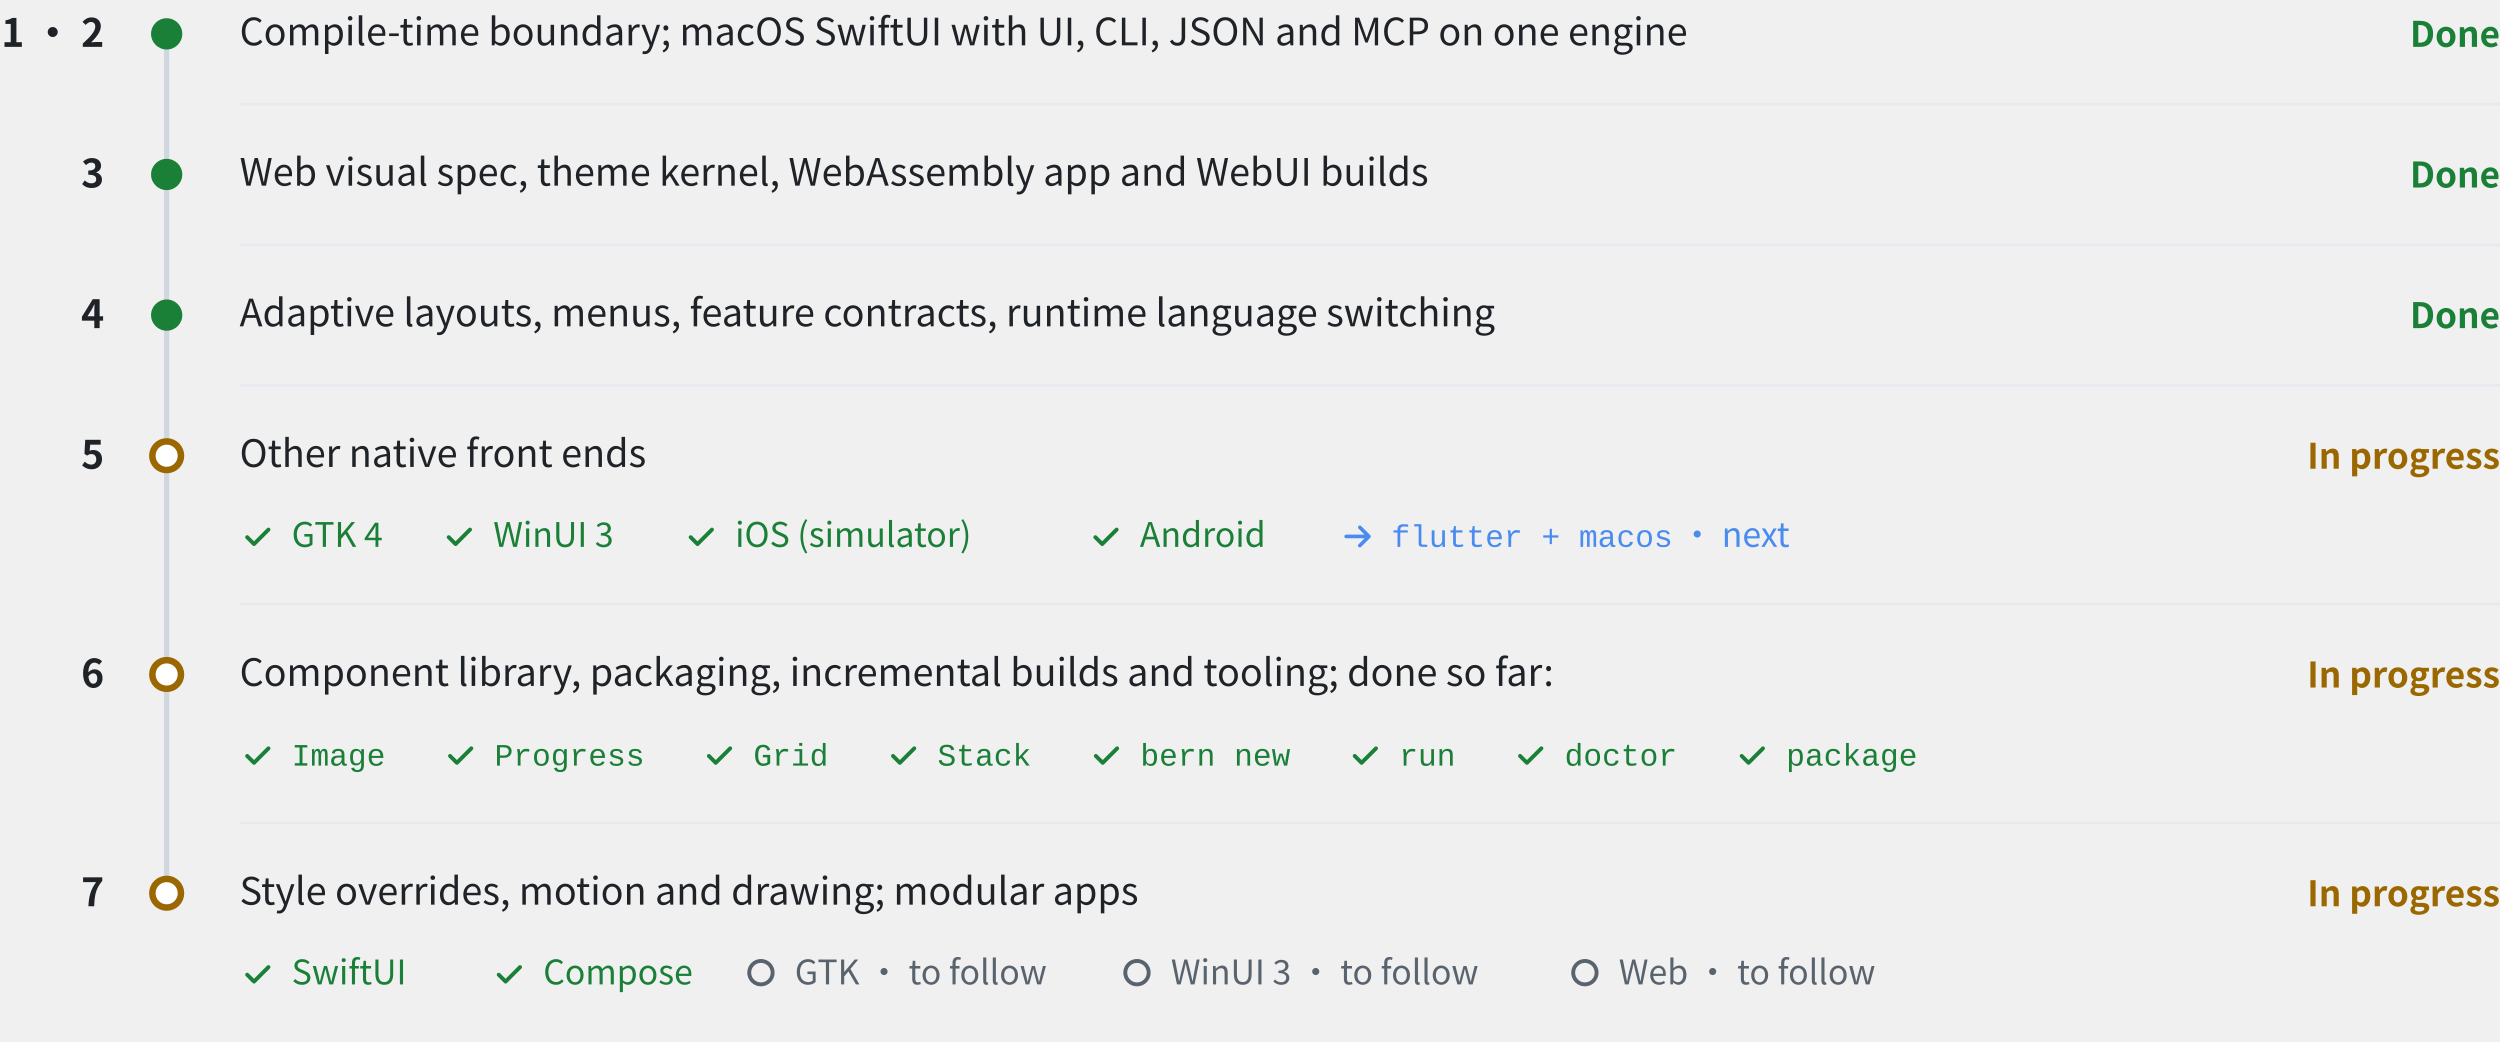
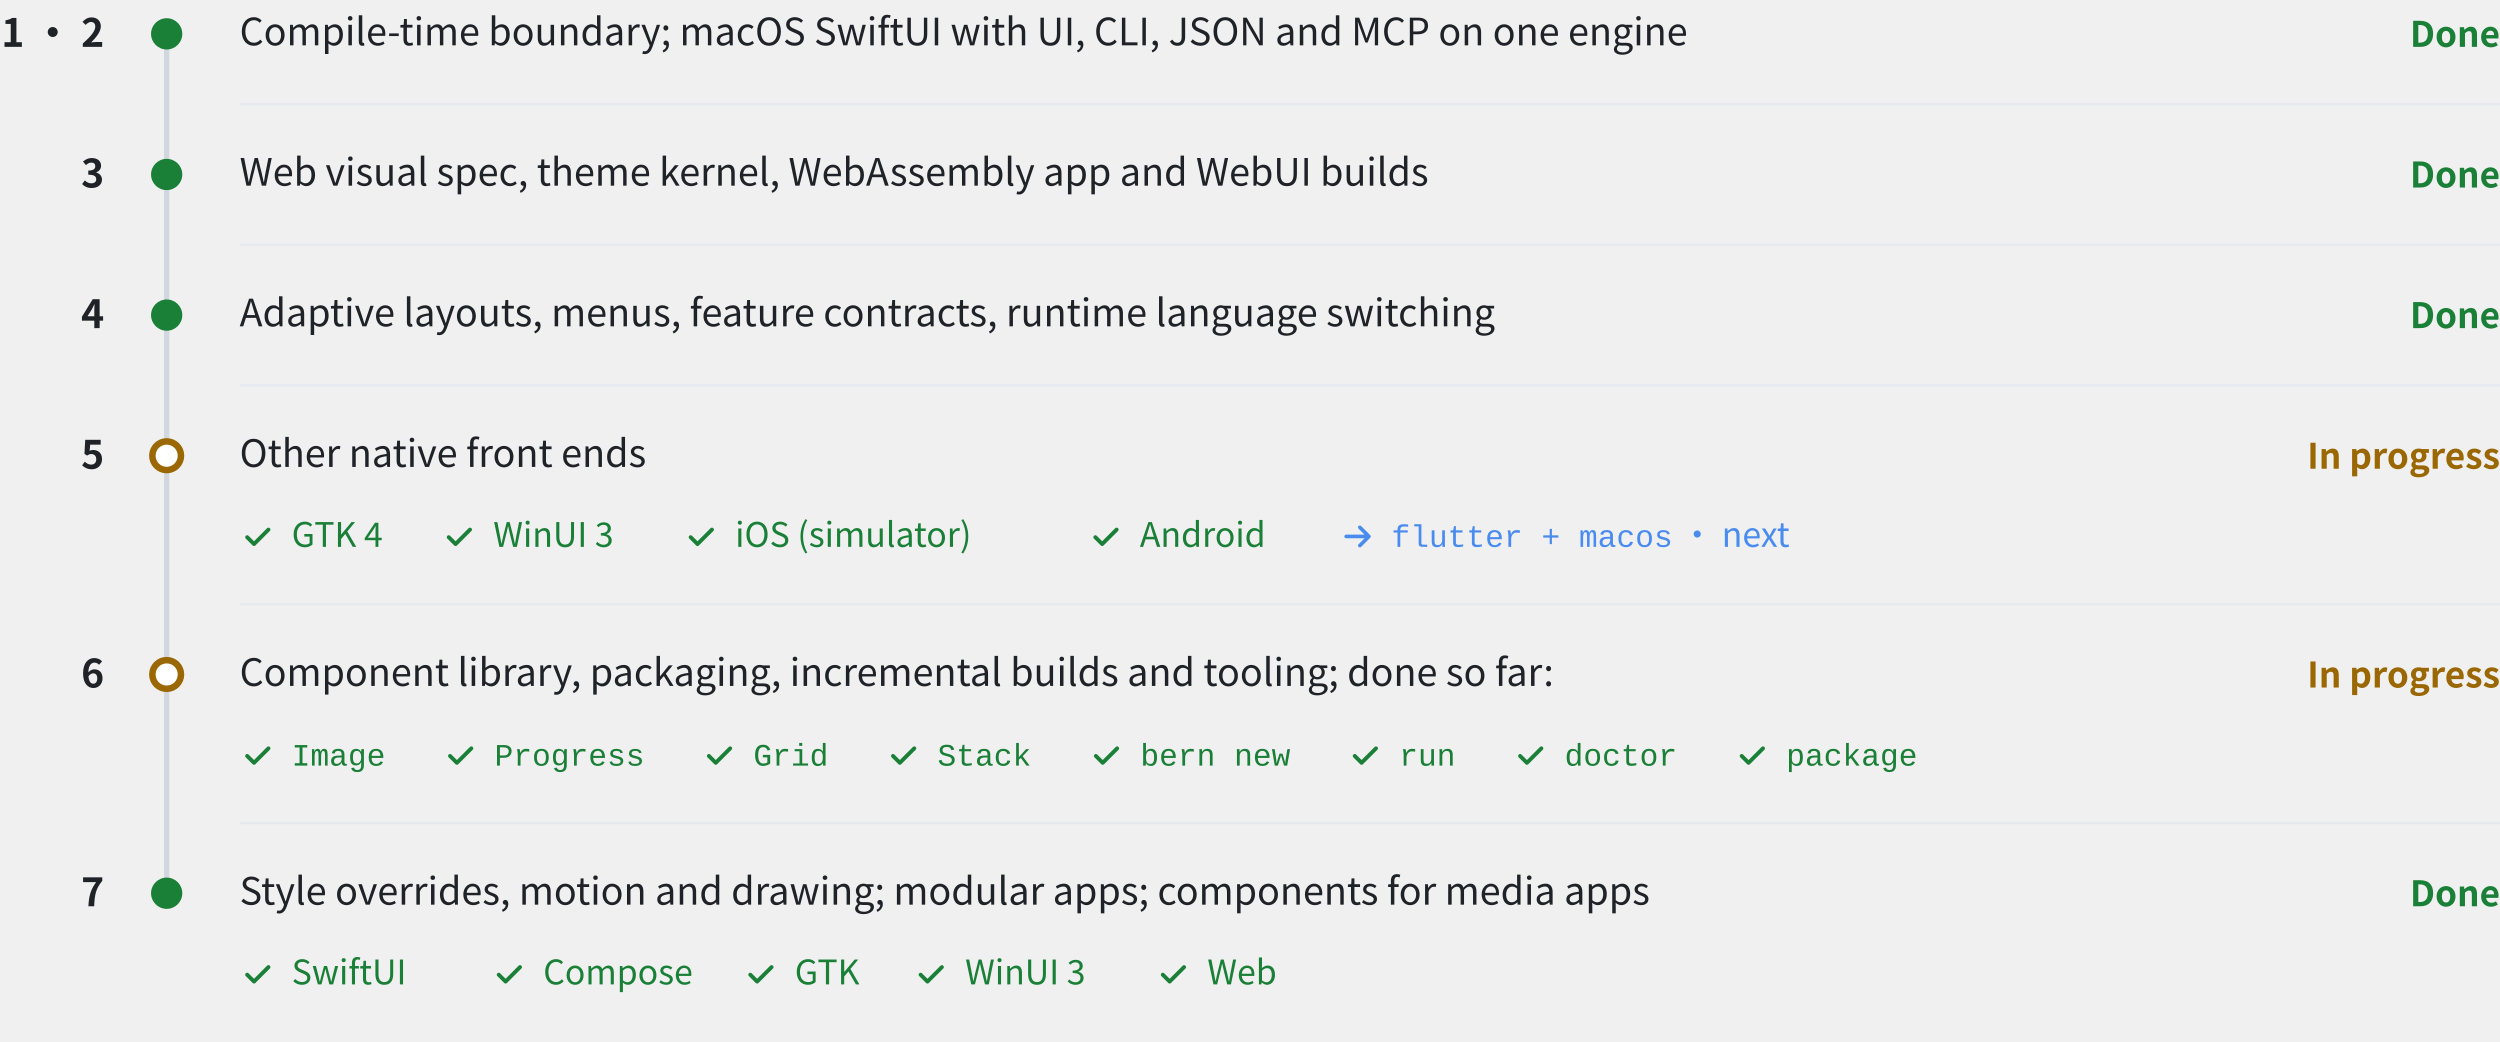
<svg xmlns="http://www.w3.org/2000/svg" viewBox="0 0 960 400" width="960" height="400" font-family="-apple-system, BlinkMacSystemFont, 'Segoe UI', 'PingFang SC', 'Hiragino Sans GB', 'Microsoft YaHei', 'Noto Sans CJK SC', 'Helvetica Neue', Arial, sans-serif">
  <defs>
    <symbol id="bern-logo" viewBox="0 0 1024 1024">
      <defs>
        <clipPath id="bern-symbol-disc">
          <circle cx="512" cy="512" r="512" />
        </clipPath>
      </defs>
      <g clip-path="url(#bern-symbol-disc)">
        <rect width="1024" height="1024" fill="#4A8BEF" />
        <path fill="#24324D" d="M 290.4 372.1 C 270.7 579.3 309.8 827.6 392.0 1060.0 L 1100 1100 L 1060.0 880.0 C 1013.0 692.2 904.4 451.5 684.3 270.5 A 14 14 0 0 0 662.4 286.5 C 693.7 364.2 711.6 444.8 715.3 529.4 A 36 36 0 0 1 691.6 564.9 C 620.6 590.7 549.5 616.5 478.5 642.4 A 36 36 0 0 1 436.0 628.1 C 383.8 547.6 344.6 461.1 317.8 369.5 A 14 14 0 0 0 290.4 372.1 Z" />
        <ellipse rx="22" ry="36" fill="#E8F4FF" transform="translate(520 760) rotate(-20)" />
        <ellipse rx="22" ry="36" fill="#E8F4FF" transform="translate(748 668) rotate(-20)" />
      </g>
    </symbol>
  </defs>
  <line x1="64" y1="13" x2="64" y2="343" stroke="#D0D7DE" stroke-width="2" />
  <circle cx="64" cy="13" r="6" fill="#1A7F37" />
  <circle cx="64" cy="67" r="6" fill="#1A7F37" />
  <circle cx="64" cy="121" r="6" fill="#1A7F37" />
  <circle cx="64" cy="175" r="5.5" fill="#FFFFFF" stroke="#9A6700" stroke-width="2.5" />
  <circle cx="64" cy="259" r="5.5" fill="#FFFFFF" stroke="#9A6700" stroke-width="2.5" />
-   <circle cx="64" cy="343" r="5.5" fill="#FFFFFF" stroke="#9A6700" stroke-width="2.5" />
+   <circle cx="64" cy="343" r="6" fill="#1A7F37" />
  <text x="40" y="18" font-size="15" font-weight="700" text-anchor="end" fill="#1F2328">1 · 2</text>
  <text x="92.0" y="17.4" font-size="14.5" fill="#1F2328">Compile-time boundary; macOS SwiftUI with UI, CLI, JSON and MCP on one engine</text>
  <text x="960.0" y="18.0" font-size="13.5" font-weight="700" fill="#1A7F37" text-anchor="end">Done</text>
  <line x1="92" y1="40.0" x2="960" y2="40.0" stroke="#E6EAEF" />
  <text x="40" y="72" font-size="15" font-weight="700" text-anchor="end" fill="#1F2328">3</text>
  <text x="92.0" y="71.3" font-size="14.5" fill="#1F2328">Web visual spec, theme kernel, WebAssembly app and WebUI builds</text>
  <text x="960.0" y="72.0" font-size="13.5" font-weight="700" fill="#1A7F37" text-anchor="end">Done</text>
  <line x1="92" y1="94.0" x2="960" y2="94.0" stroke="#E6EAEF" />
  <text x="40" y="126" font-size="15" font-weight="700" text-anchor="end" fill="#1F2328">4</text>
  <text x="92.0" y="125.3" font-size="14.5" fill="#1F2328">Adaptive layouts, menus, feature contracts, runtime language switching</text>
  <text x="960.0" y="126.0" font-size="13.5" font-weight="700" fill="#1A7F37" text-anchor="end">Done</text>
  <line x1="92" y1="148.0" x2="960" y2="148.0" stroke="#E6EAEF" />
  <text x="40" y="180" font-size="15" font-weight="700" text-anchor="end" fill="#1F2328">5</text>
  <text x="92.0" y="179.3" font-size="14.5" fill="#1F2328">Other native front ends</text>
  <g transform="translate(92.0 210.0)">
    <g transform="translate(0.0 -11.0) scale(0.5833)" fill="none" stroke="#1A7F37" stroke-width="2.6" stroke-linecap="round" stroke-linejoin="round" color="#1A7F37">
      <path d="m5 12.5 4.5 4.5L19 7.5" />
    </g>
    <text x="20" y="0" font-size="13" font-weight="500" fill="#1A7F37">GTK 4</text>
  </g>
  <g transform="translate(169.4 210.0)">
    <g transform="translate(0.0 -11.0) scale(0.5833)" fill="none" stroke="#1A7F37" stroke-width="2.6" stroke-linecap="round" stroke-linejoin="round" color="#1A7F37">
      <path d="m5 12.5 4.5 4.5L19 7.5" />
    </g>
    <text x="20" y="0" font-size="13" font-weight="500" fill="#1A7F37">WinUI 3</text>
  </g>
  <g transform="translate(262.3 210.0)">
    <g transform="translate(0.0 -11.0) scale(0.5833)" fill="none" stroke="#1A7F37" stroke-width="2.6" stroke-linecap="round" stroke-linejoin="round" color="#1A7F37">
      <path d="m5 12.5 4.5 4.5L19 7.5" />
    </g>
    <text x="20" y="0" font-size="13" font-weight="500" fill="#1A7F37">iOS (simulator)</text>
  </g>
  <g transform="translate(417.7 210.0)">
    <g transform="translate(0.0 -11.0) scale(0.5833)" fill="none" stroke="#1A7F37" stroke-width="2.6" stroke-linecap="round" stroke-linejoin="round" color="#1A7F37">
      <path d="m5 12.5 4.5 4.5L19 7.5" />
    </g>
    <text x="20" y="0" font-size="13" font-weight="500" fill="#1A7F37">Android</text>
  </g>
  <g transform="translate(514.3 210.0)">
    <g transform="translate(0.0 -11.0) scale(0.5833)" fill="none" stroke="#4A8BEF" stroke-width="2.4" stroke-linecap="round" stroke-linejoin="round" color="#4A8BEF">
      <path d="M4.5 12h15M13.5 6l6 6-6 6" />
    </g>
    <text x="20" y="0" font-size="13" font-weight="500" fill="#4A8BEF">
      <tspan font-family="ui-monospace, SFMono-Regular, Menlo, Consolas, 'Liberation Mono', monospace" font-size="12.0" fill="#4A8BEF">flutter + macos</tspan> · next</text>
  </g>
  <text x="960.0" y="180.0" font-size="13.5" font-weight="700" fill="#9A6700" text-anchor="end">In progress</text>
  <line x1="92" y1="232.0" x2="960" y2="232.0" stroke="#E6EAEF" />
  <text x="40" y="264" font-size="15" font-weight="700" text-anchor="end" fill="#1F2328">6</text>
  <text x="92.0" y="263.4" font-size="14.5" fill="#1F2328">Component library, packaging, incremental builds and tooling; done so far:</text>
  <g transform="translate(92.0 294.0)">
    <g transform="translate(0.0 -11.0) scale(0.5833)" fill="none" stroke="#1A7F37" stroke-width="2.6" stroke-linecap="round" stroke-linejoin="round" color="#1A7F37">
      <path d="m5 12.5 4.5 4.5L19 7.5" />
    </g>
    <text x="20" y="0" font-size="13" font-weight="500" fill="#1A7F37">
      <tspan font-family="ui-monospace, SFMono-Regular, Menlo, Consolas, 'Liberation Mono', monospace" font-size="12.0" fill="#1A7F37">Image</tspan>
    </text>
  </g>
  <g transform="translate(169.9 294.0)">
    <g transform="translate(0.0 -11.0) scale(0.5833)" fill="none" stroke="#1A7F37" stroke-width="2.6" stroke-linecap="round" stroke-linejoin="round" color="#1A7F37">
      <path d="m5 12.5 4.5 4.5L19 7.5" />
    </g>
    <text x="20" y="0" font-size="13" font-weight="500" fill="#1A7F37">
      <tspan font-family="ui-monospace, SFMono-Regular, Menlo, Consolas, 'Liberation Mono', monospace" font-size="12.0" fill="#1A7F37">Progress</tspan>
    </text>
  </g>
  <g transform="translate(269.3 294.0)">
    <g transform="translate(0.0 -11.0) scale(0.5833)" fill="none" stroke="#1A7F37" stroke-width="2.6" stroke-linecap="round" stroke-linejoin="round" color="#1A7F37">
      <path d="m5 12.5 4.5 4.5L19 7.5" />
    </g>
    <text x="20" y="0" font-size="13" font-weight="500" fill="#1A7F37">
      <tspan font-family="ui-monospace, SFMono-Regular, Menlo, Consolas, 'Liberation Mono', monospace" font-size="12.0" fill="#1A7F37">Grid</tspan>
    </text>
  </g>
  <g transform="translate(340.0 294.0)">
    <g transform="translate(0.0 -11.0) scale(0.5833)" fill="none" stroke="#1A7F37" stroke-width="2.6" stroke-linecap="round" stroke-linejoin="round" color="#1A7F37">
      <path d="m5 12.5 4.5 4.5L19 7.5" />
    </g>
    <text x="20" y="0" font-size="13" font-weight="500" fill="#1A7F37">
      <tspan font-family="ui-monospace, SFMono-Regular, Menlo, Consolas, 'Liberation Mono', monospace" font-size="12.0" fill="#1A7F37">Stack</tspan>
    </text>
  </g>
  <g transform="translate(417.9 294.0)">
    <g transform="translate(0.0 -11.0) scale(0.5833)" fill="none" stroke="#1A7F37" stroke-width="2.6" stroke-linecap="round" stroke-linejoin="round" color="#1A7F37">
      <path d="m5 12.5 4.5 4.5L19 7.5" />
    </g>
    <text x="20" y="0" font-size="13" font-weight="500" fill="#1A7F37">
      <tspan font-family="ui-monospace, SFMono-Regular, Menlo, Consolas, 'Liberation Mono', monospace" font-size="12.0" fill="#1A7F37">bern new</tspan>
    </text>
  </g>
  <g transform="translate(517.3 294.0)">
    <g transform="translate(0.0 -11.0) scale(0.5833)" fill="none" stroke="#1A7F37" stroke-width="2.6" stroke-linecap="round" stroke-linejoin="round" color="#1A7F37">
      <path d="m5 12.5 4.5 4.5L19 7.5" />
    </g>
    <text x="20" y="0" font-size="13" font-weight="500" fill="#1A7F37">
      <tspan font-family="ui-monospace, SFMono-Regular, Menlo, Consolas, 'Liberation Mono', monospace" font-size="12.0" fill="#1A7F37">run</tspan>
    </text>
  </g>
  <g transform="translate(580.8 294.0)">
    <g transform="translate(0.0 -11.0) scale(0.5833)" fill="none" stroke="#1A7F37" stroke-width="2.6" stroke-linecap="round" stroke-linejoin="round" color="#1A7F37">
      <path d="m5 12.5 4.5 4.5L19 7.5" />
    </g>
    <text x="20" y="0" font-size="13" font-weight="500" fill="#1A7F37">
      <tspan font-family="ui-monospace, SFMono-Regular, Menlo, Consolas, 'Liberation Mono', monospace" font-size="12.0" fill="#1A7F37">doctor</tspan>
    </text>
  </g>
  <g transform="translate(665.9 294.0)">
    <g transform="translate(0.0 -11.0) scale(0.5833)" fill="none" stroke="#1A7F37" stroke-width="2.6" stroke-linecap="round" stroke-linejoin="round" color="#1A7F37">
      <path d="m5 12.5 4.5 4.5L19 7.5" />
    </g>
    <text x="20" y="0" font-size="13" font-weight="500" fill="#1A7F37">
      <tspan font-family="ui-monospace, SFMono-Regular, Menlo, Consolas, 'Liberation Mono', monospace" font-size="12.0" fill="#1A7F37">package</tspan>
    </text>
  </g>
  <text x="960.0" y="264.0" font-size="13.5" font-weight="700" fill="#9A6700" text-anchor="end">In progress</text>
  <line x1="92" y1="316.0" x2="960" y2="316.0" stroke="#E6EAEF" />
  <text x="40" y="348" font-size="15" font-weight="700" text-anchor="end" fill="#1F2328">7</text>
-   <text x="92.0" y="347.4" font-size="14.5" fill="#1F2328">Style overrides, motion and drawing; modular apps</text>
+   <text x="92.0" y="347.4" font-size="14.5" fill="#1F2328">Style overrides, motion and drawing; modular apps; components for media apps</text>
  <g transform="translate(92.0 378.0)">
    <g transform="translate(0.0 -11.0) scale(0.5833)" fill="none" stroke="#1A7F37" stroke-width="2.6" stroke-linecap="round" stroke-linejoin="round" color="#1A7F37">
      <path d="m5 12.5 4.5 4.5L19 7.5" />
    </g>
    <text x="20" y="0" font-size="13" font-weight="500" fill="#1A7F37">SwiftUI</text>
  </g>
  <g transform="translate(188.6 378.0)">
    <g transform="translate(0.0 -11.0) scale(0.5833)" fill="none" stroke="#1A7F37" stroke-width="2.6" stroke-linecap="round" stroke-linejoin="round" color="#1A7F37">
      <path d="m5 12.5 4.5 4.5L19 7.5" />
    </g>
    <text x="20" y="0" font-size="13" font-weight="500" fill="#1A7F37">Compose</text>
  </g>
  <g transform="translate(285.2 378.0)">
-     <circle cx="7" cy="-4.5" r="4.5" fill="none" stroke="#59636E" stroke-width="1.5" />
-     <text x="20" y="0" font-size="13" font-weight="500" fill="#59636E">GTK · to follow</text>
+     <g transform="translate(0.0 -11.0) scale(0.5833)" fill="none" stroke="#1A7F37" stroke-width="2.6" stroke-linecap="round" stroke-linejoin="round" color="#1A7F37">
+       <path d="m5 12.5 4.5 4.5L19 7.5" />
+     </g>
+     <text x="20" y="0" font-size="13" font-weight="500" fill="#1A7F37">GTK</text>
  </g>
-   <g transform="translate(429.6 378.0)">
-     <circle cx="7" cy="-4.5" r="4.5" fill="none" stroke="#59636E" stroke-width="1.5" />
-     <text x="20" y="0" font-size="13" font-weight="500" fill="#59636E">WinUI 3 · to follow</text>
+   <g transform="translate(350.6 378.0)">
+     <g transform="translate(0.0 -11.0) scale(0.5833)" fill="none" stroke="#1A7F37" stroke-width="2.6" stroke-linecap="round" stroke-linejoin="round" color="#1A7F37">
+       <path d="m5 12.5 4.5 4.5L19 7.5" />
+     </g>
+     <text x="20" y="0" font-size="13" font-weight="500" fill="#1A7F37">WinUI 3</text>
  </g>
-   <g transform="translate(601.6 378.0)">
-     <circle cx="7" cy="-4.5" r="4.5" fill="none" stroke="#59636E" stroke-width="1.5" />
-     <text x="20" y="0" font-size="13" font-weight="500" fill="#59636E">Web · to follow</text>
+   <g transform="translate(443.6 378.0)">
+     <g transform="translate(0.0 -11.0) scale(0.5833)" fill="none" stroke="#1A7F37" stroke-width="2.6" stroke-linecap="round" stroke-linejoin="round" color="#1A7F37">
+       <path d="m5 12.5 4.5 4.5L19 7.5" />
+     </g>
+     <text x="20" y="0" font-size="13" font-weight="500" fill="#1A7F37">Web</text>
  </g>
-   <text x="960.0" y="348.0" font-size="13.5" font-weight="700" fill="#9A6700" text-anchor="end">In progress</text>
+   <text x="960.0" y="348.0" font-size="13.5" font-weight="700" fill="#1A7F37" text-anchor="end">Done</text>
</svg>
